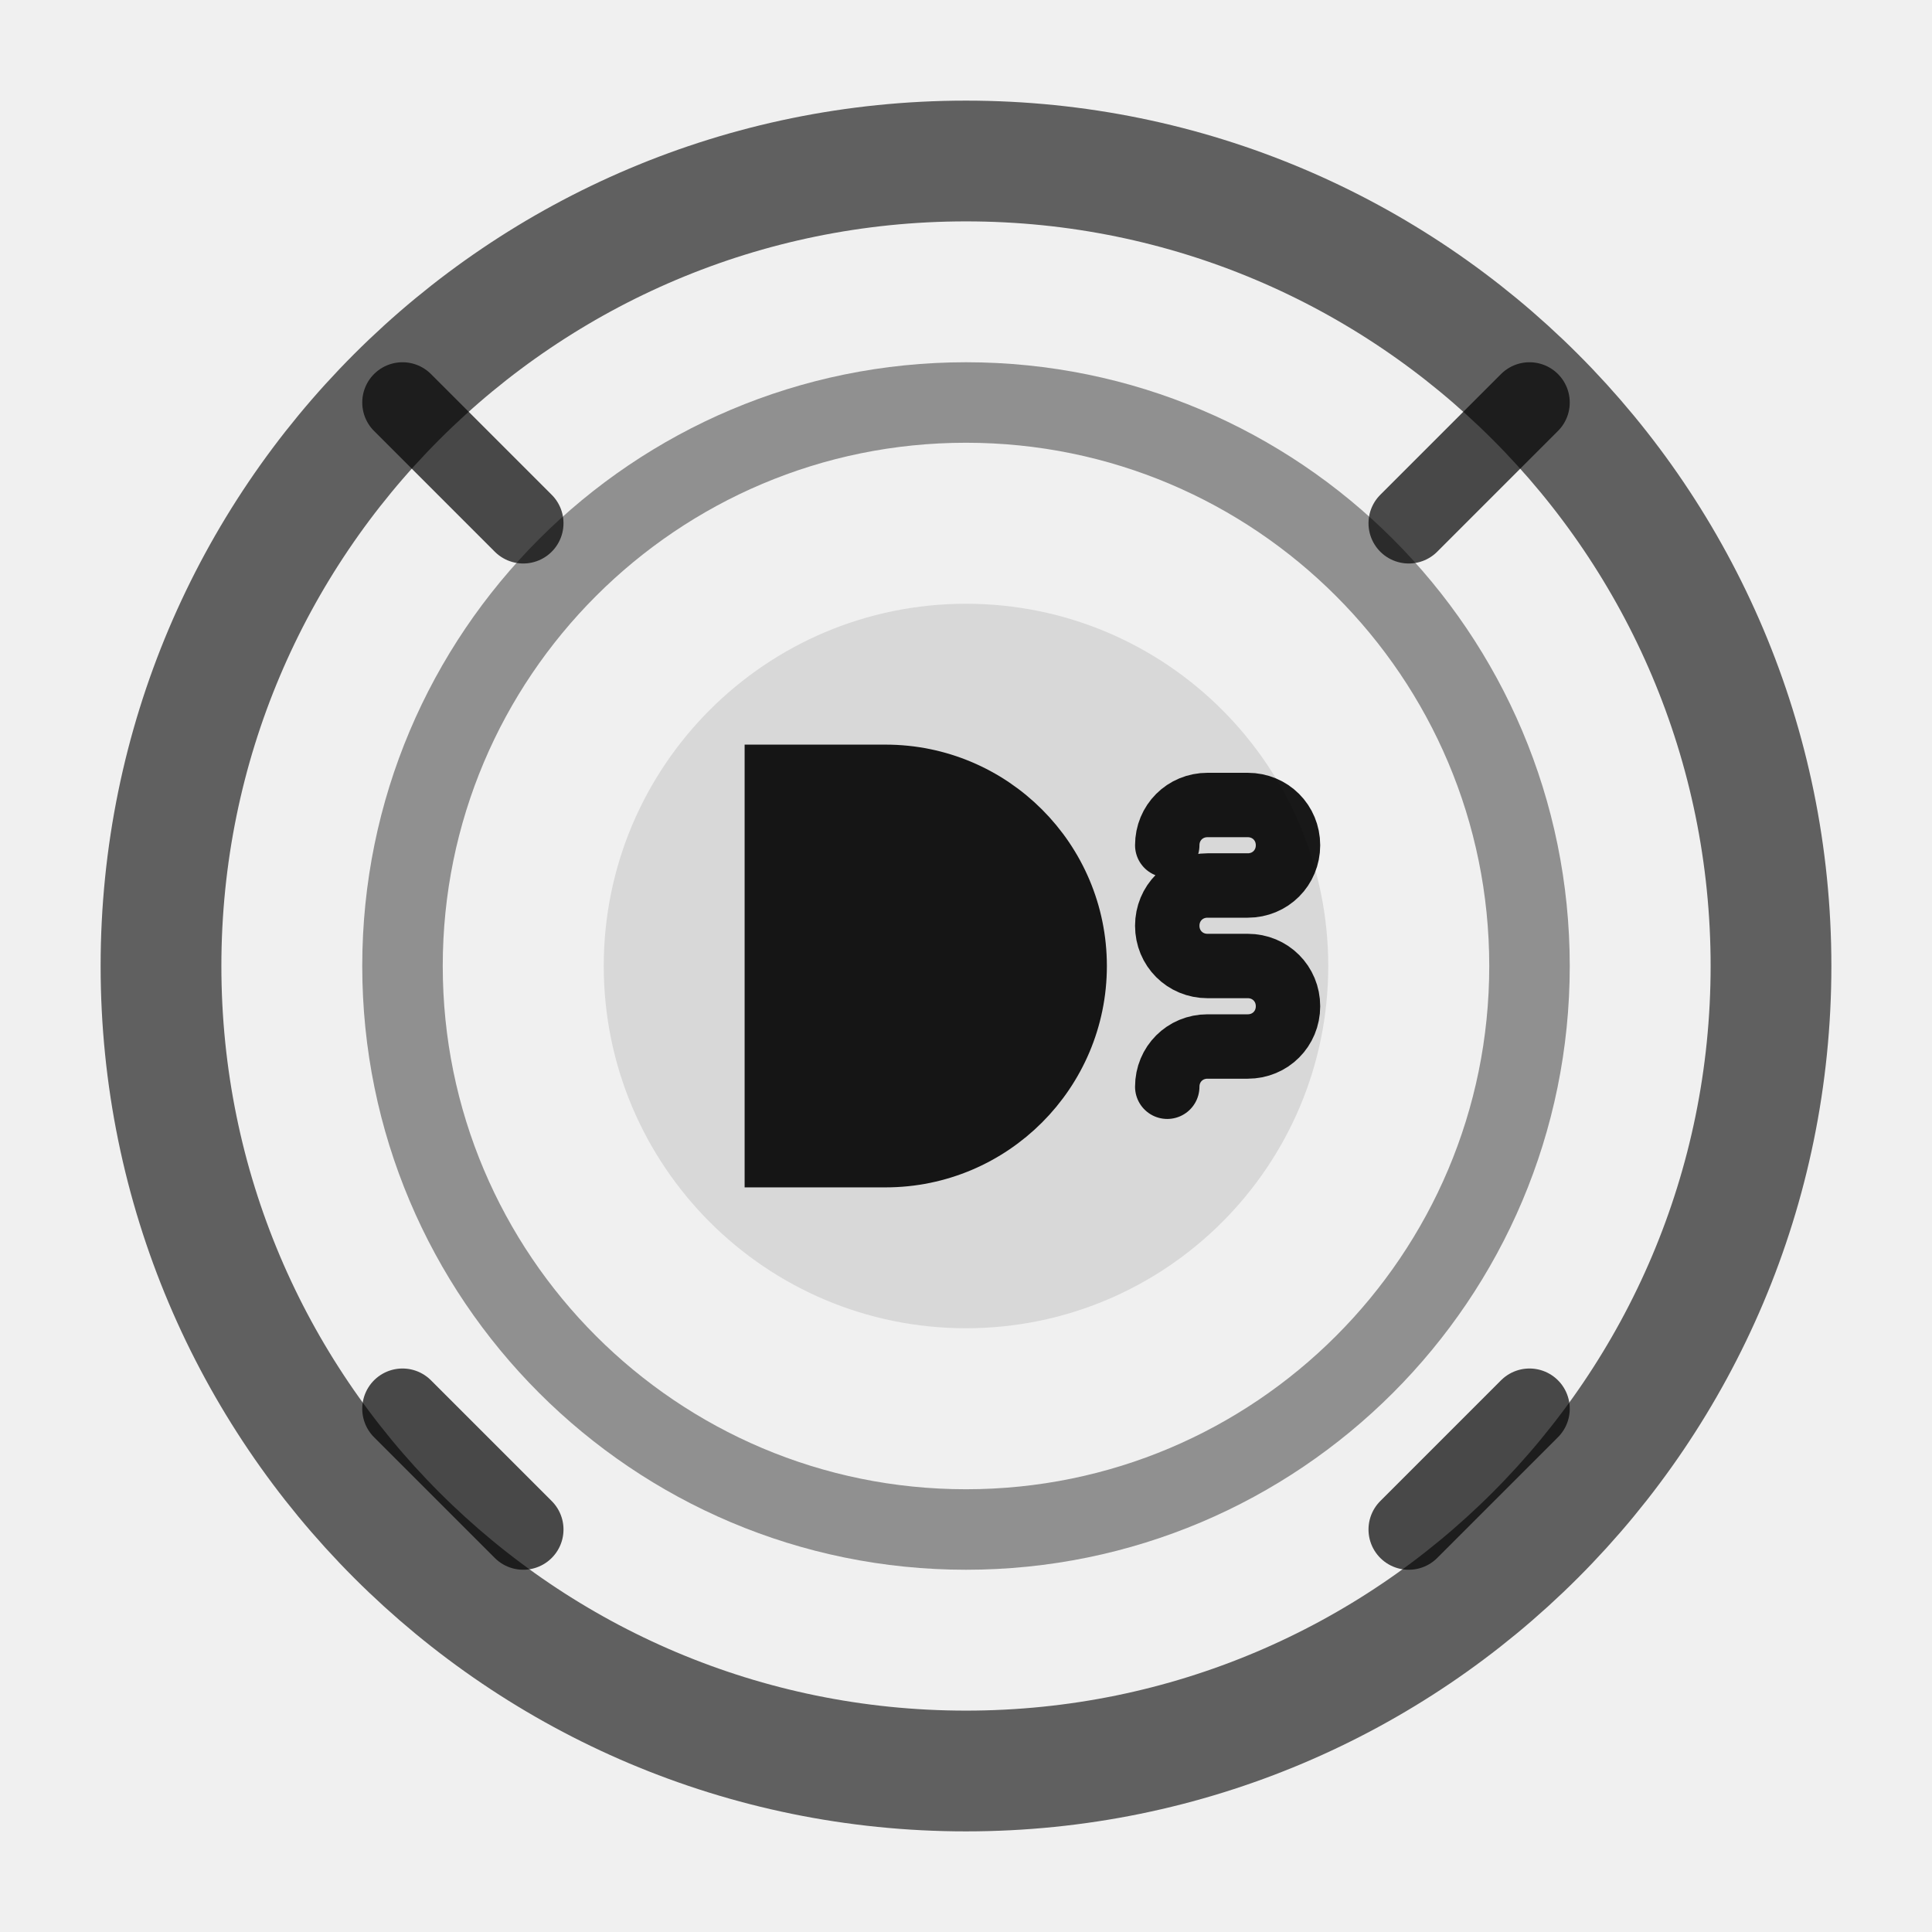
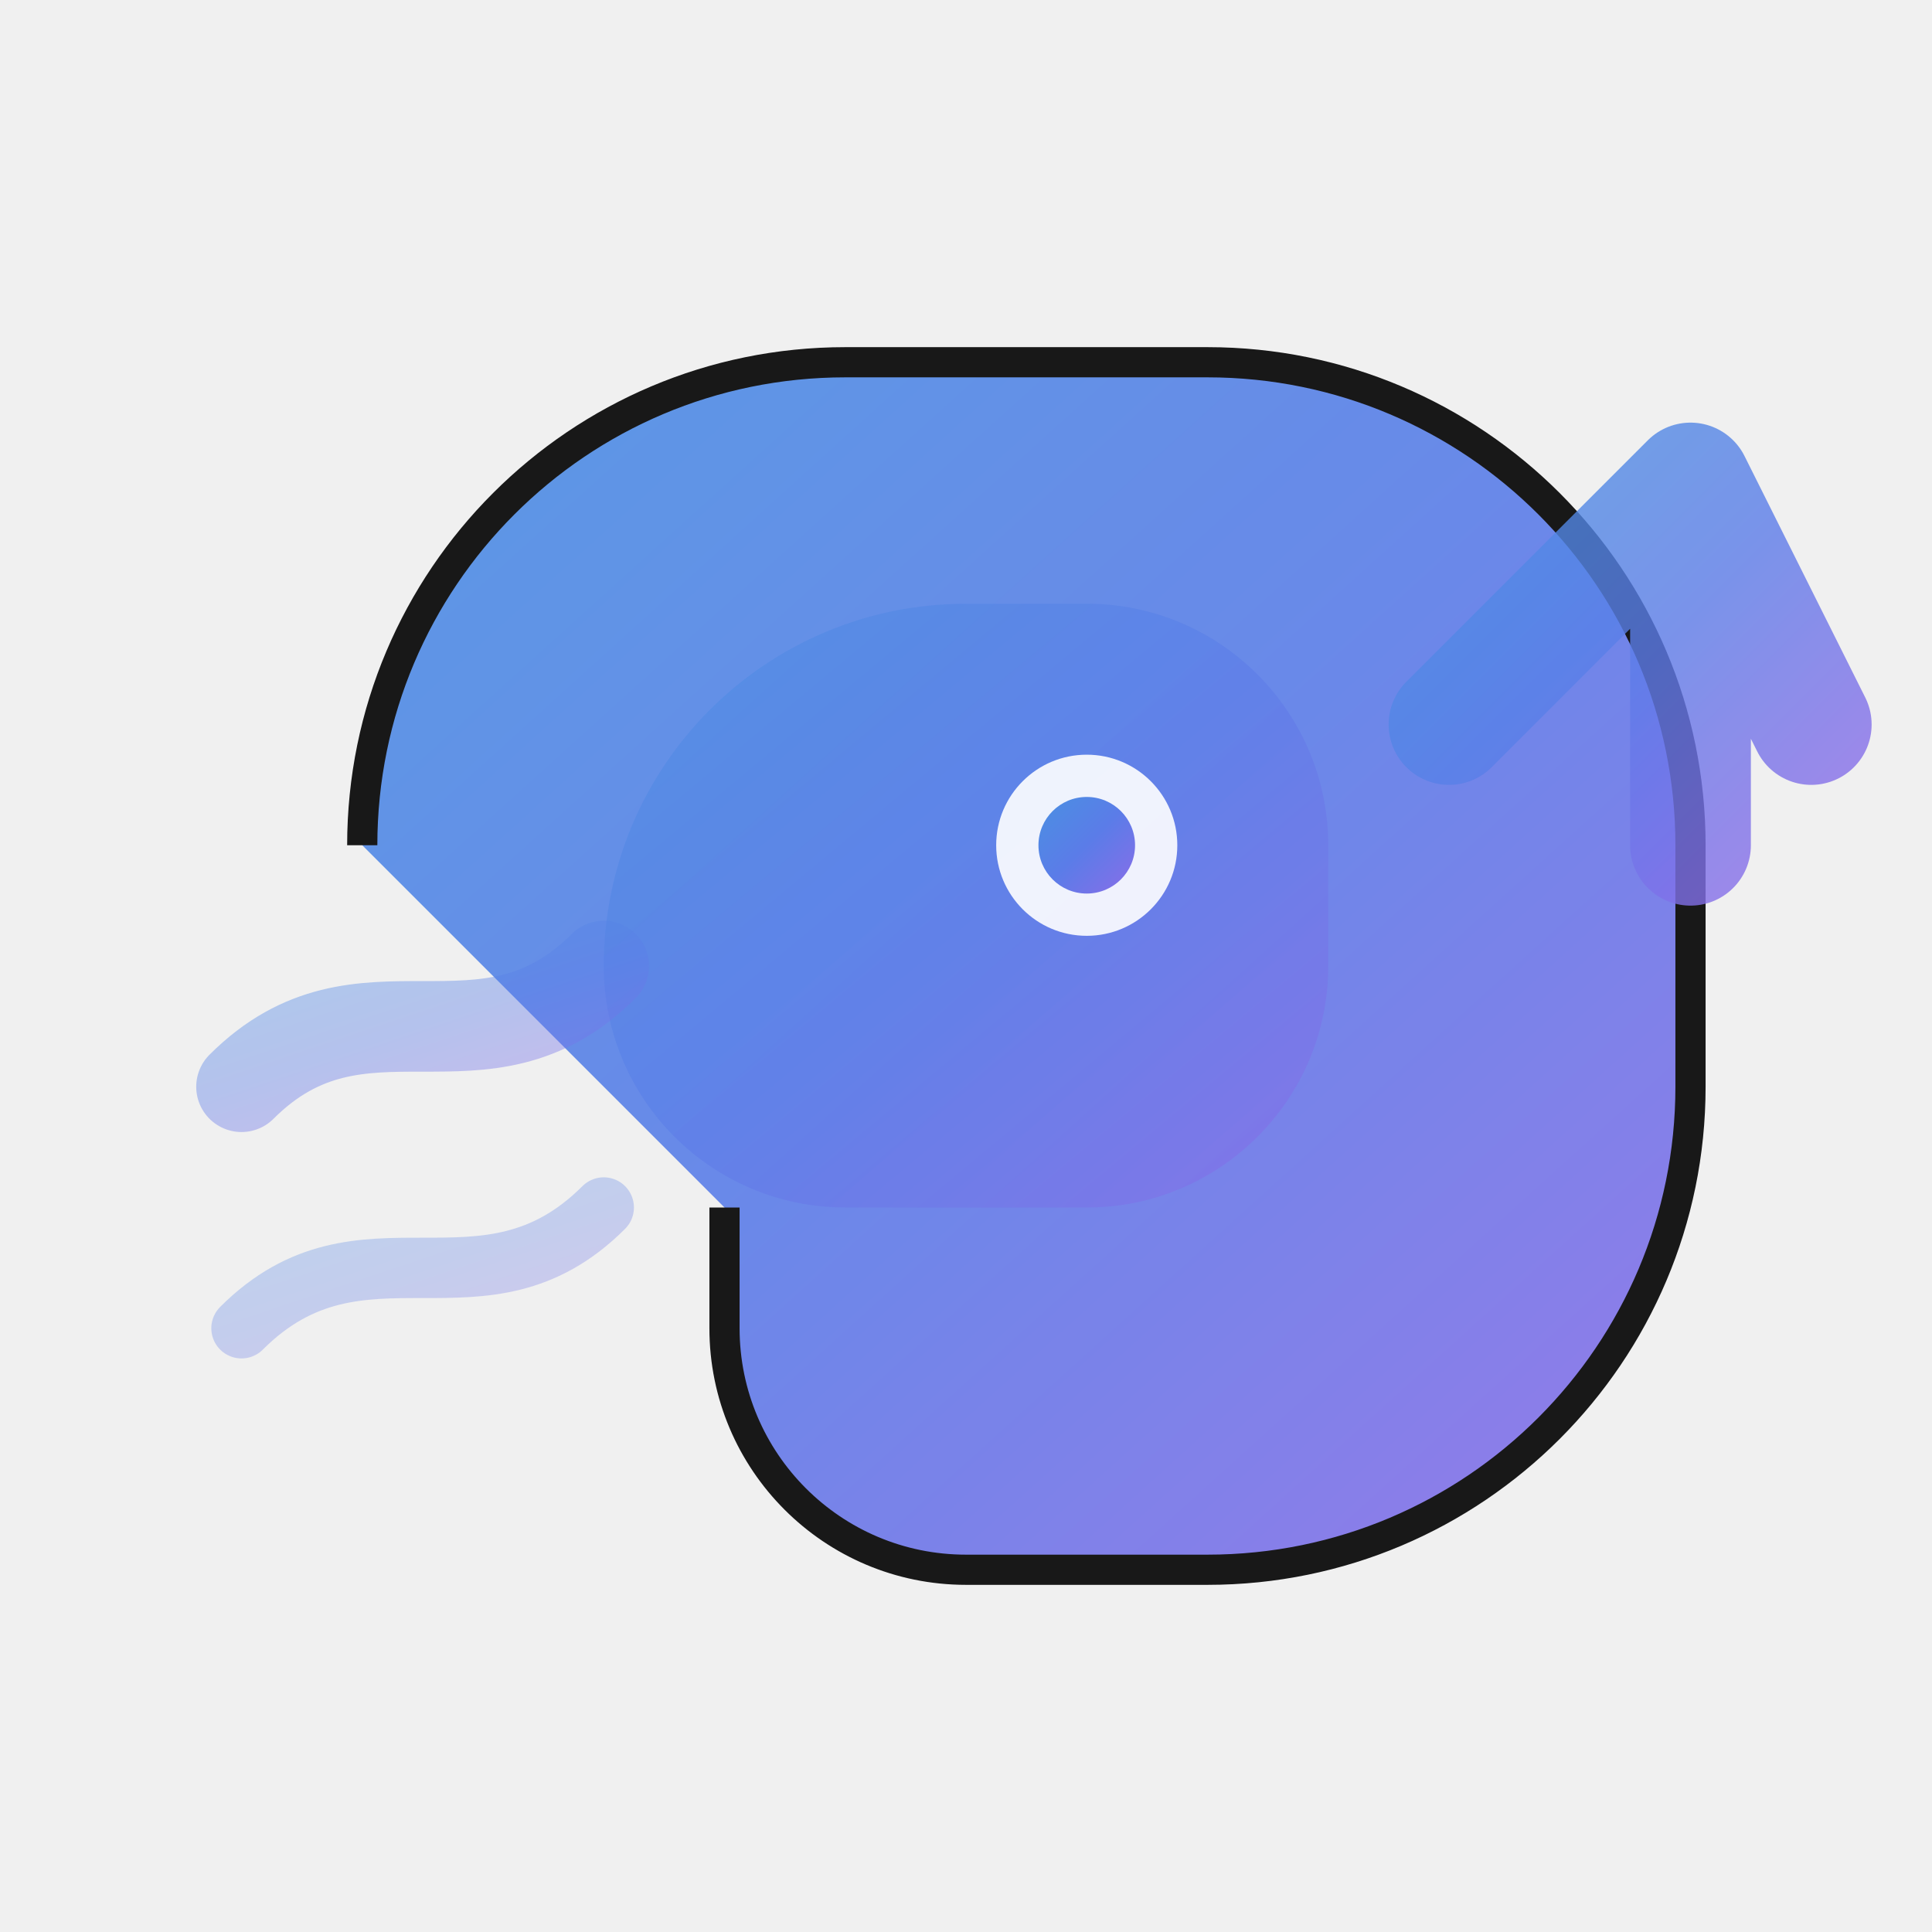
- <svg xmlns="http://www.w3.org/2000/svg" width="24" height="24" viewBox="0 0 24 24" fill="none">
-   <circle cx="12" cy="12" r="10" stroke="currentColor" stroke-width="1.5" fill="none" opacity="0.6" />
-   <circle cx="12" cy="12" r="7" stroke="currentColor" stroke-width="1" fill="none" opacity="0.4" />
-   <circle cx="12" cy="12" r="4.5" fill="currentColor" opacity="0.1" />
-   <path d="M9.5 9.5H11C12.38 9.5 13.5 10.62 13.5 12C13.5 13.38 12.38 14.5 11 14.5H9.5V9.5Z" fill="currentColor" stroke="currentColor" stroke-width="0.5" opacity="0.9" />
-   <path d="M14.5 10.5C14.5 10.22 14.72 10 15 10H15.5C15.78 10 16 10.22 16 10.5C16 10.78 15.78 11 15.5 11H15C14.72 11 14.5 11.22 14.5 11.5C14.5 11.78 14.72 12 15 12H15.5C15.78 12 16 12.22 16 12.5C16 12.78 15.78 13 15.5 13H15C14.72 13 14.5 13.22 14.5 13.5" stroke="currentColor" stroke-width="0.8" stroke-linecap="round" fill="none" opacity="0.9" />
-   <path d="M17.5 6.5L19 5" stroke="currentColor" stroke-width="1" stroke-linecap="round" opacity="0.7" />
-   <path d="M19 17.5L17.5 19" stroke="currentColor" stroke-width="1" stroke-linecap="round" opacity="0.7" />
-   <path d="M6.5 6.5L5 5" stroke="currentColor" stroke-width="1" stroke-linecap="round" opacity="0.7" />
-   <path d="M5 17.5L6.5 19" stroke="currentColor" stroke-width="1" stroke-linecap="round" opacity="0.7" />
+ <svg xmlns="http://www.w3.org/2000/svg" width="32" height="32" viewBox="0 0 32 32" fill="none">
+   <defs>
+     <linearGradient id="deepseekGradient" x1="0%" y1="0%" x2="100%" y2="100%">
+       <stop offset="0%" style="stop-color:#4A90E2;stop-opacity:1" />
+       <stop offset="50%" style="stop-color:#5B7CE8;stop-opacity:1" />
+       <stop offset="100%" style="stop-color:#8A6DE8;stop-opacity:1" />
+     </linearGradient>
+   </defs>
+   <path d="M6 14C6 9.582 9.582 6 14 6H20C24.418 6 28 9.582 28 14V18C28 22.418 24.418 26 20 26H16C13.791 26 12 24.209 12 22V20" fill="url(#deepseekGradient)" stroke="currentColor" stroke-width="0.5" opacity="0.9" />
+   <path d="M10 16C10 12.686 12.686 10 16 10H18C20.209 10 22 11.791 22 14V16C22 18.209 20.209 20 18 20H14C11.791 20 10 18.209 10 16Z" fill="url(#deepseekGradient)" opacity="0.6" />
+   <path d="M24 12L28 8M28 8L30 12M28 8V14" stroke="url(#deepseekGradient)" stroke-width="2" stroke-linecap="round" stroke-linejoin="round" opacity="0.8" />
+   <circle cx="18" cy="14" r="1.5" fill="white" opacity="0.9" />
+   <circle cx="18" cy="14" r="0.8" fill="url(#deepseekGradient)" />
+   <path d="M4 18C6 16 8 18 10 16" stroke="url(#deepseekGradient)" stroke-width="1.5" stroke-linecap="round" opacity="0.4" />
+   <path d="M4 22C6 20 8 22 10 20" stroke="url(#deepseekGradient)" stroke-width="1" stroke-linecap="round" opacity="0.3" />
</svg>
